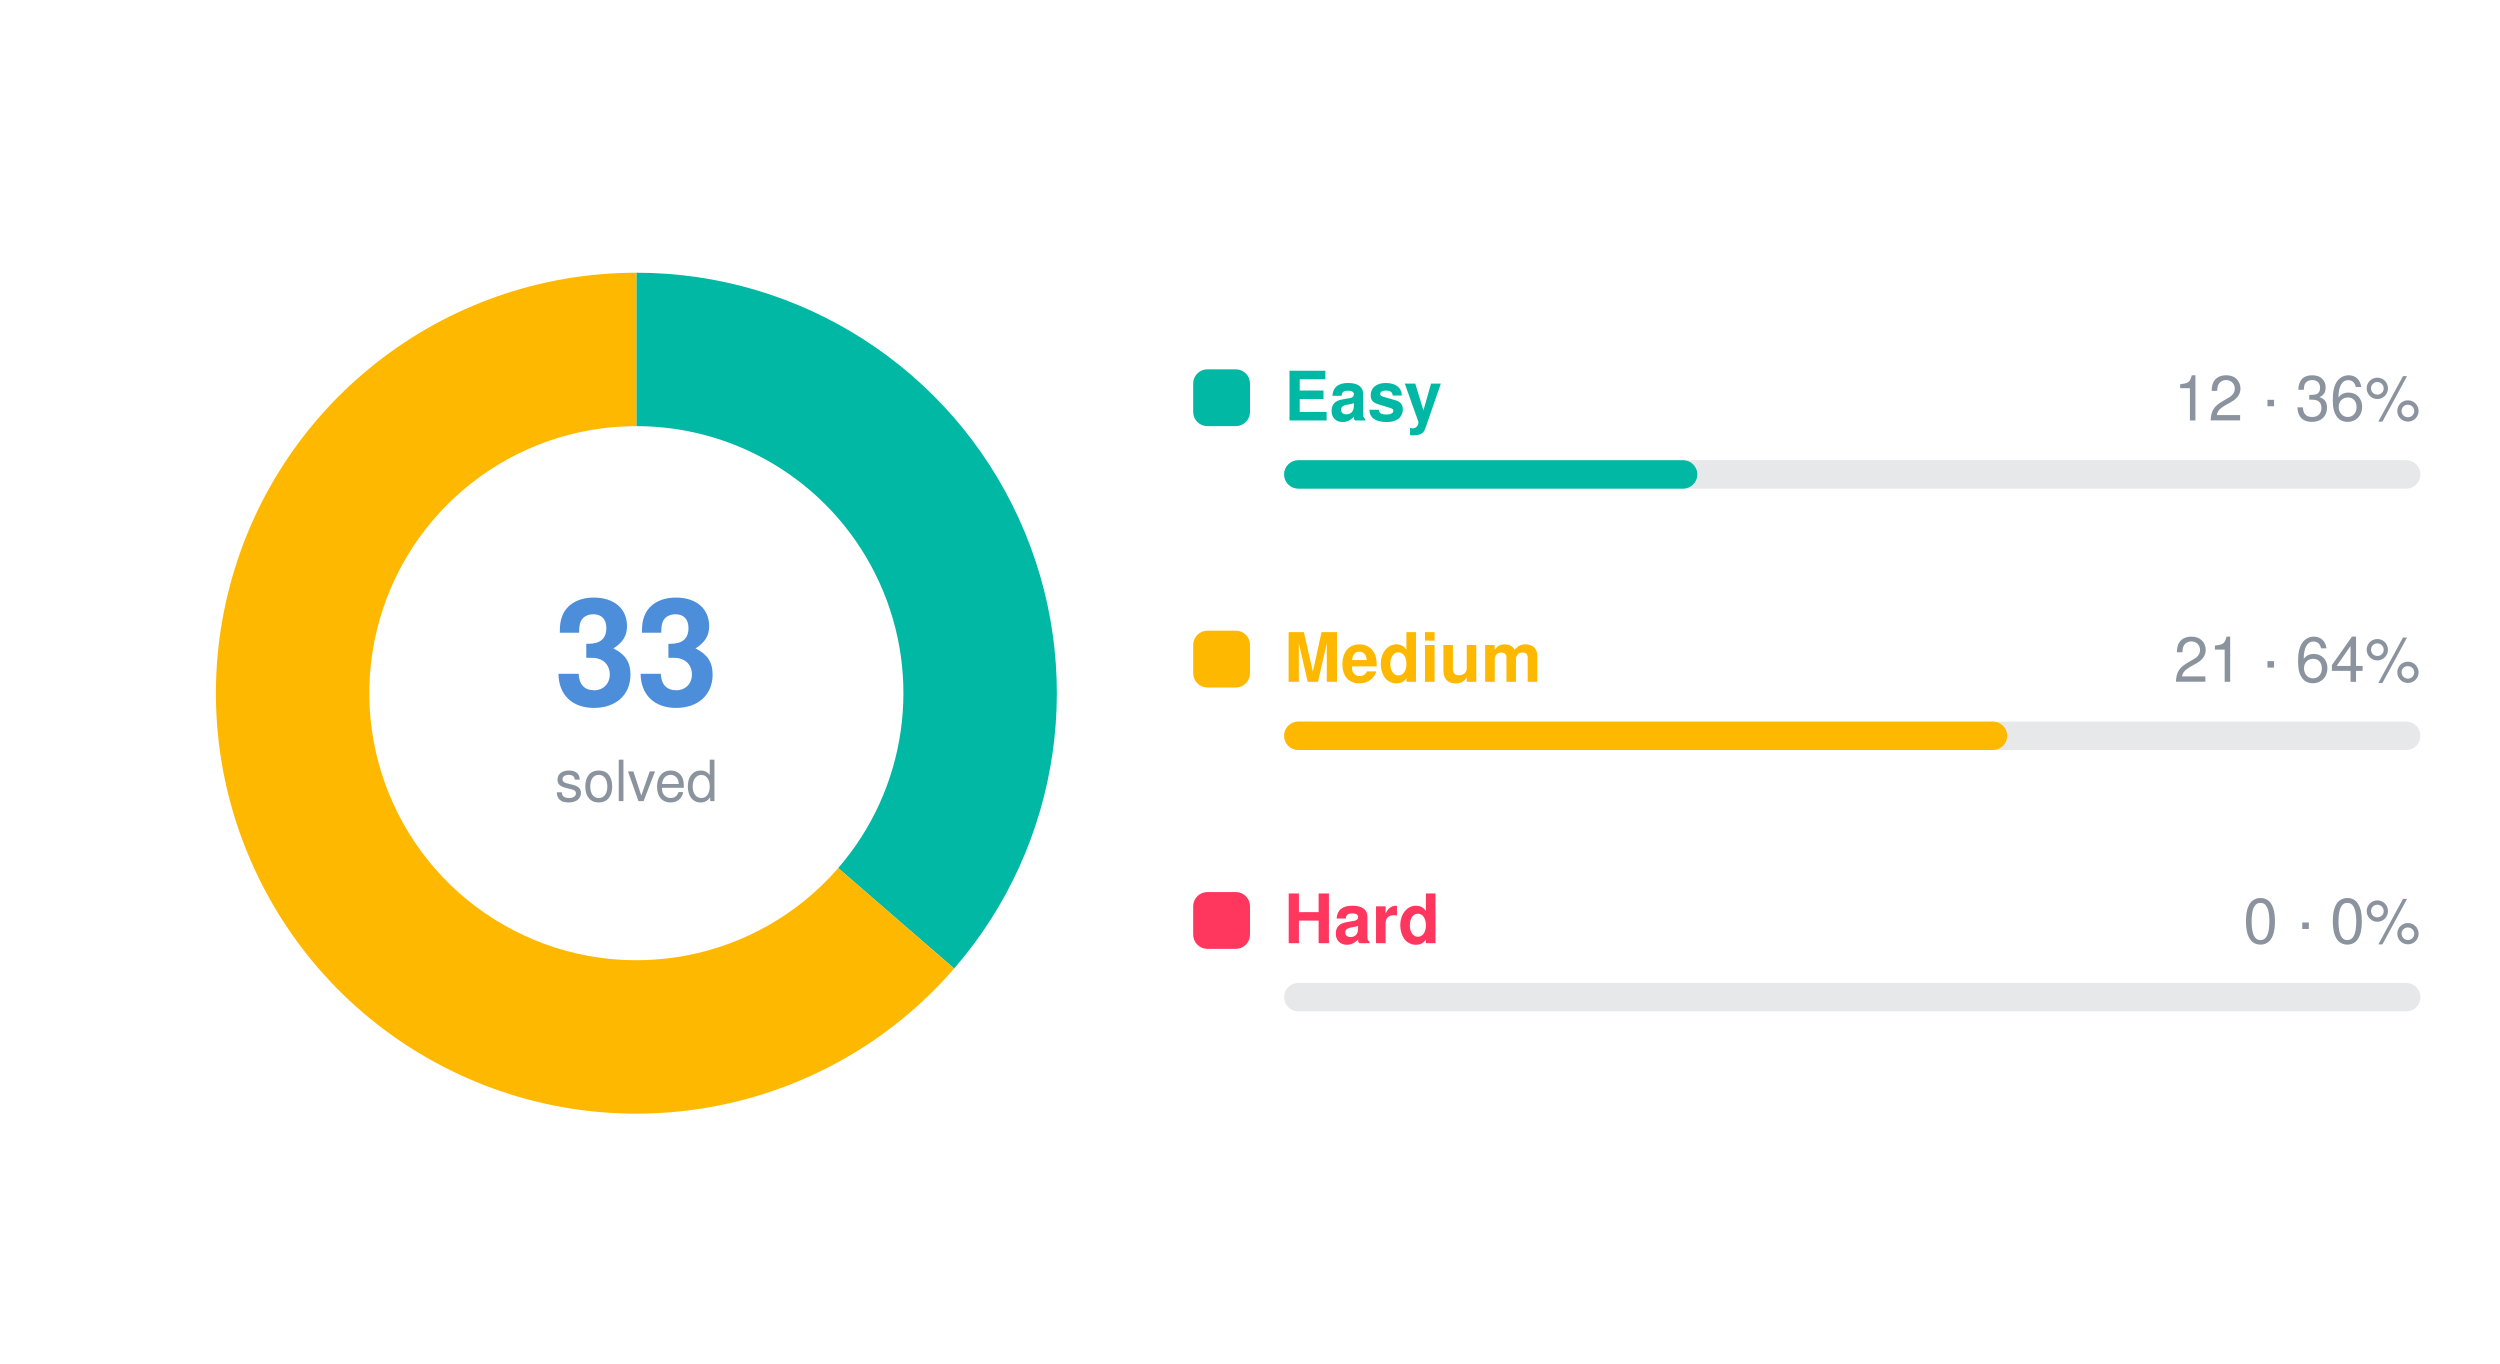
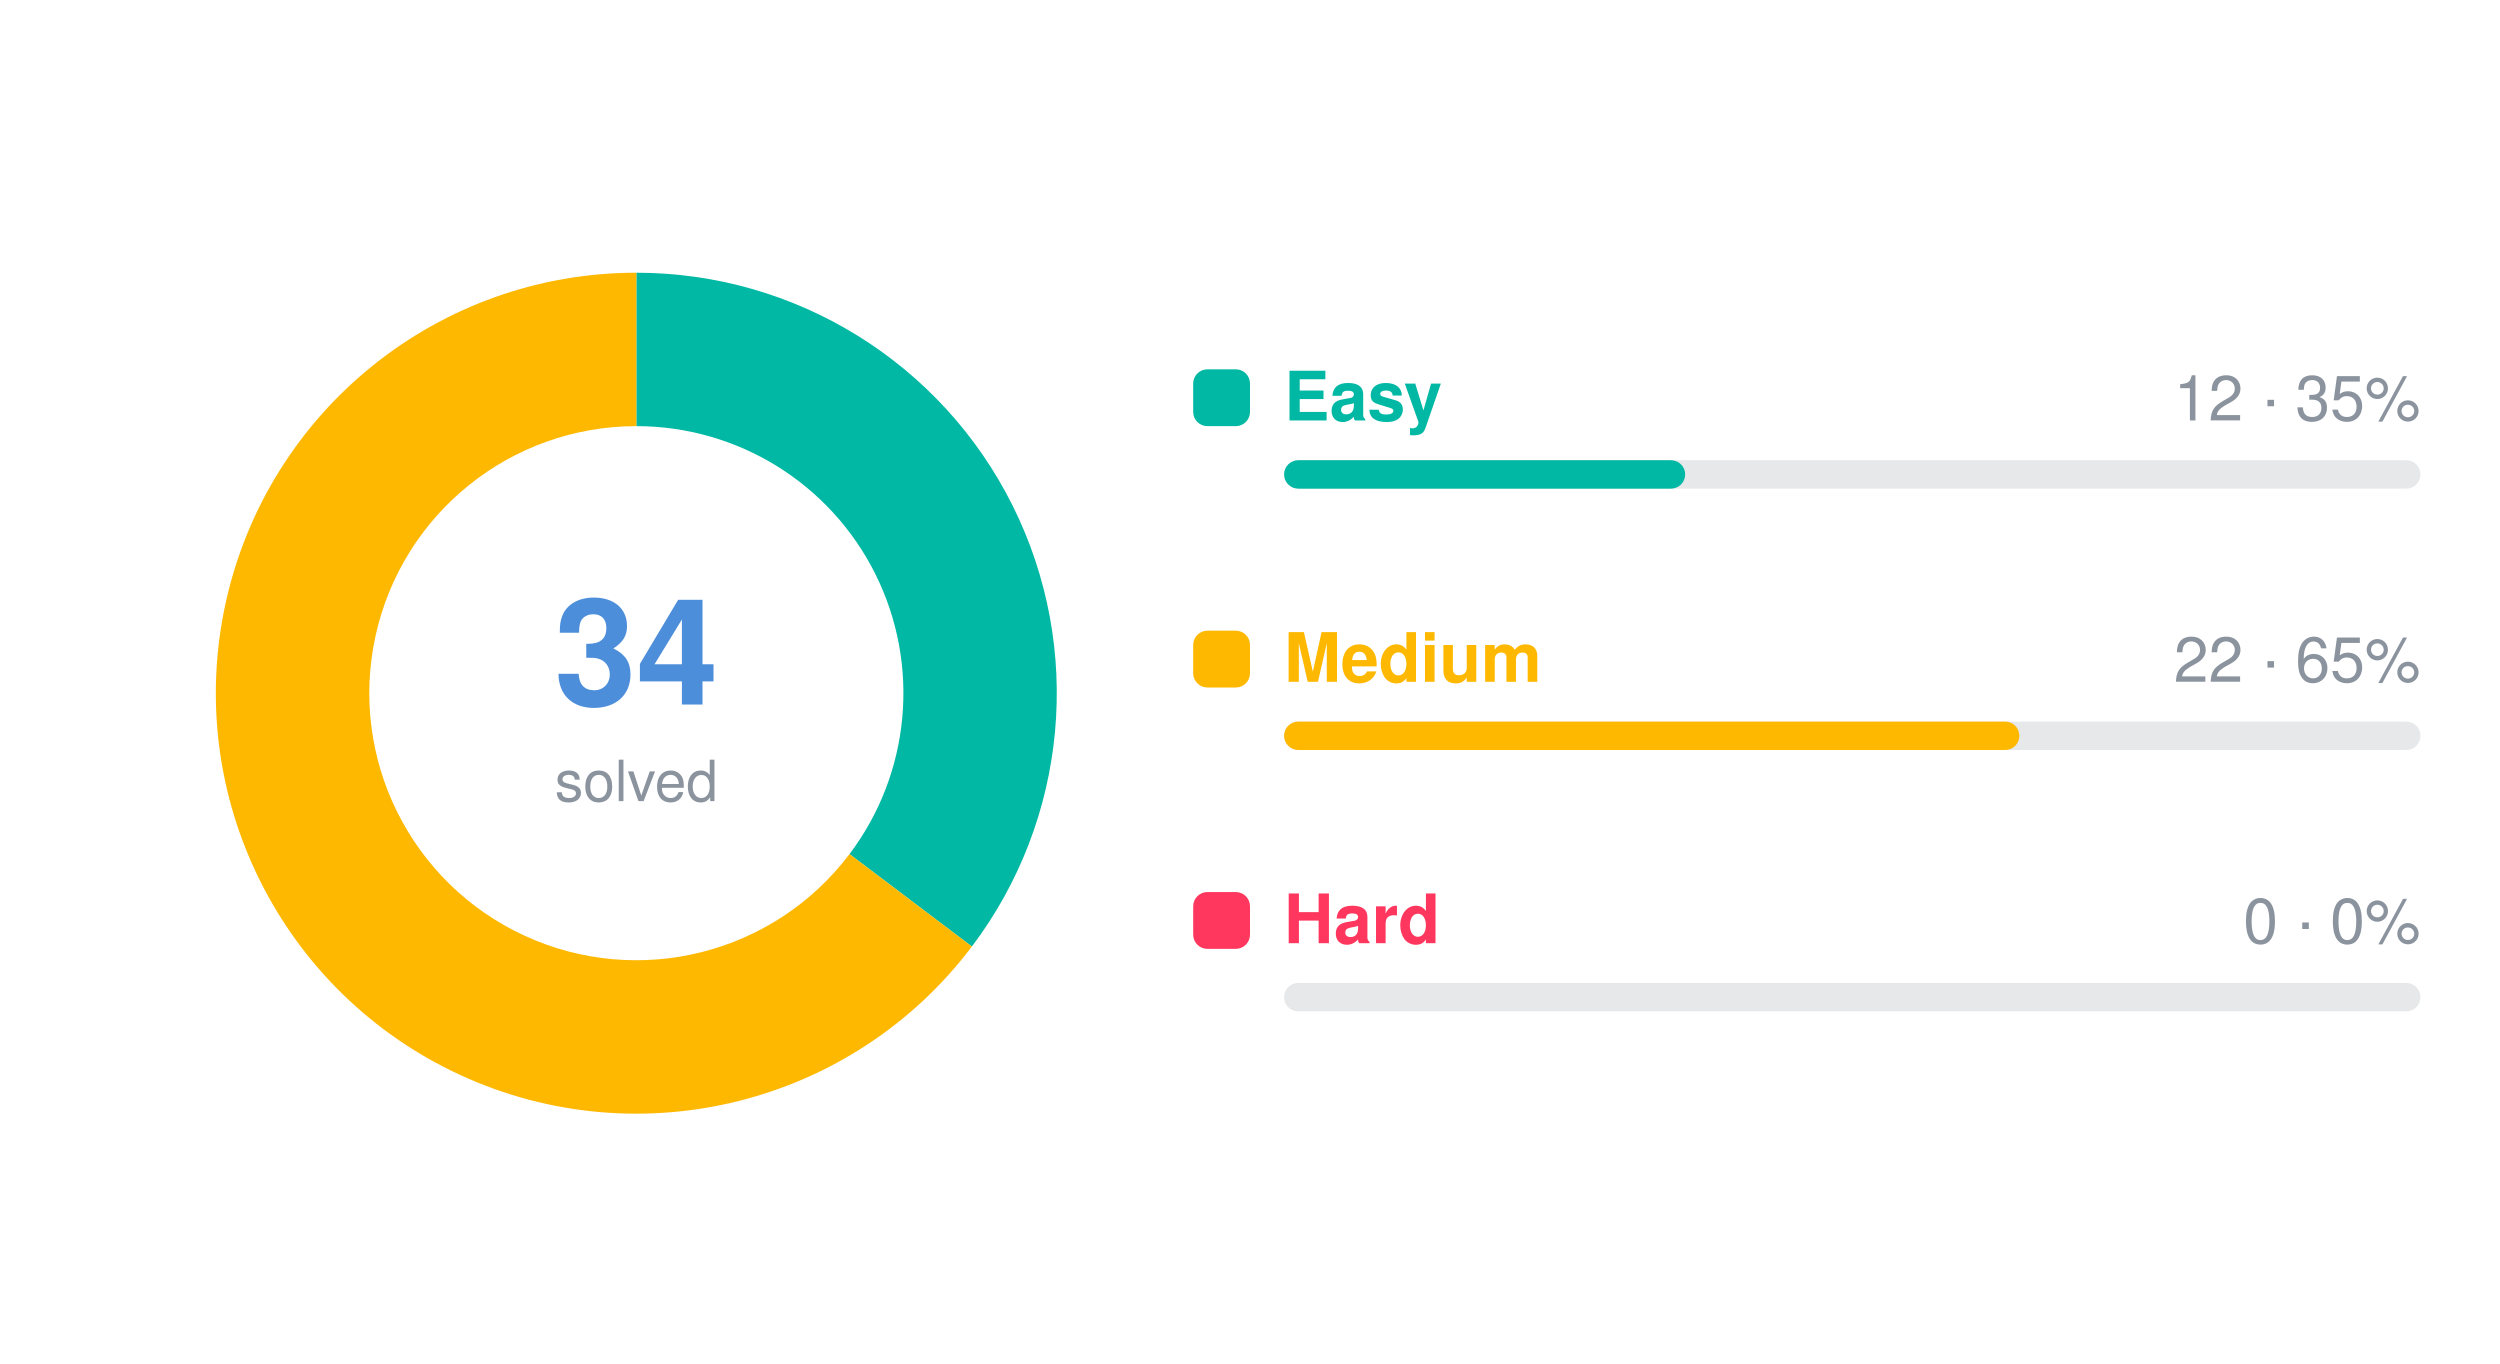
<svg xmlns="http://www.w3.org/2000/svg" viewBox="0 0 440 240" width="440" height="240" role="img" font-family="system-ui, -apple-system, Segoe UI, Helvetica, Arial, sans-serif">
-   <path d="M112 48 A74 74 0 0 1 167.93 170.46 L147.52 152.78 A47 47 0 0 0 112 75 Z" fill="#00b8a3" stroke="none" stroke-width="1" stroke-linejoin="round" stroke-linecap="round" opacity="1" />
-   <path d="M167.93 170.46 A74 74 0 1 1 112 48 L112 75 A47 47 0 1 0 147.52 152.78 Z" fill="#ffb800" stroke="none" stroke-width="1" stroke-linejoin="round" stroke-linecap="round" opacity="1" />
-   <text x="112" y="124" font-size="26" fill="#4c8eda" text-anchor="middle" font-weight="700" opacity="1">33</text>
+   <path d="M112 48 A74 74 0 0 1 171.05 166.59 L149.51 150.32 A47 47 0 0 0 112 75 Z" fill="#00b8a3" stroke="none" stroke-width="1" stroke-linejoin="round" stroke-linecap="round" opacity="1" />
+   <path d="M171.05 166.59 A74 74 0 1 1 112 48 L112 75 A47 47 0 1 0 149.51 150.32 Z" fill="#ffb800" stroke="none" stroke-width="1" stroke-linejoin="round" stroke-linecap="round" opacity="1" />
+   <text x="112" y="124" font-size="26" fill="#4c8eda" text-anchor="middle" font-weight="700" opacity="1">34</text>
  <text x="112" y="141" font-size="10" fill="#8b949e" text-anchor="middle" font-weight="normal" opacity="1">solved</text>
  <rect x="210" y="65" width="10" height="10" rx="2.5" fill="#00b8a3" opacity="1" />
  <text x="226" y="74" font-size="12" fill="#00b8a3" text-anchor="start" font-weight="600" opacity="1">Easy</text>
-   <text x="426" y="74" font-size="11" fill="#8b949e" text-anchor="end" font-weight="normal" opacity="1">12 · 36%</text>
+   <text x="426" y="74" font-size="11" fill="#8b949e" text-anchor="end" font-weight="normal" opacity="1">12 · 35%</text>
  <rect x="226" y="81" width="200" height="5" rx="2.5" fill="#8b949e" opacity="0.22" />
-   <rect x="226" y="81" width="72.73" height="5" rx="2.5" fill="#00b8a3" opacity="1" />
+   <rect x="226" y="81" width="70.59" height="5" rx="2.5" fill="#00b8a3" opacity="1" />
  <rect x="210" y="111" width="10" height="10" rx="2.5" fill="#ffb800" opacity="1" />
  <text x="226" y="120" font-size="12" fill="#ffb800" text-anchor="start" font-weight="600" opacity="1">Medium</text>
-   <text x="426" y="120" font-size="11" fill="#8b949e" text-anchor="end" font-weight="normal" opacity="1">21 · 64%</text>
+   <text x="426" y="120" font-size="11" fill="#8b949e" text-anchor="end" font-weight="normal" opacity="1">22 · 65%</text>
  <rect x="226" y="127" width="200" height="5" rx="2.5" fill="#8b949e" opacity="0.22" />
-   <rect x="226" y="127" width="127.27" height="5" rx="2.5" fill="#ffb800" opacity="1" />
+   <rect x="226" y="127" width="129.41" height="5" rx="2.5" fill="#ffb800" opacity="1" />
  <rect x="210" y="157" width="10" height="10" rx="2.5" fill="#ff375f" opacity="1" />
  <text x="226" y="166" font-size="12" fill="#ff375f" text-anchor="start" font-weight="600" opacity="1">Hard</text>
  <text x="426" y="166" font-size="11" fill="#8b949e" text-anchor="end" font-weight="normal" opacity="1">0 · 0%</text>
  <rect x="226" y="173" width="200" height="5" rx="2.5" fill="#8b949e" opacity="0.22" />
  <rect x="226" y="173" width="0" height="5" rx="2.5" fill="#ff375f" opacity="1" />
</svg>
